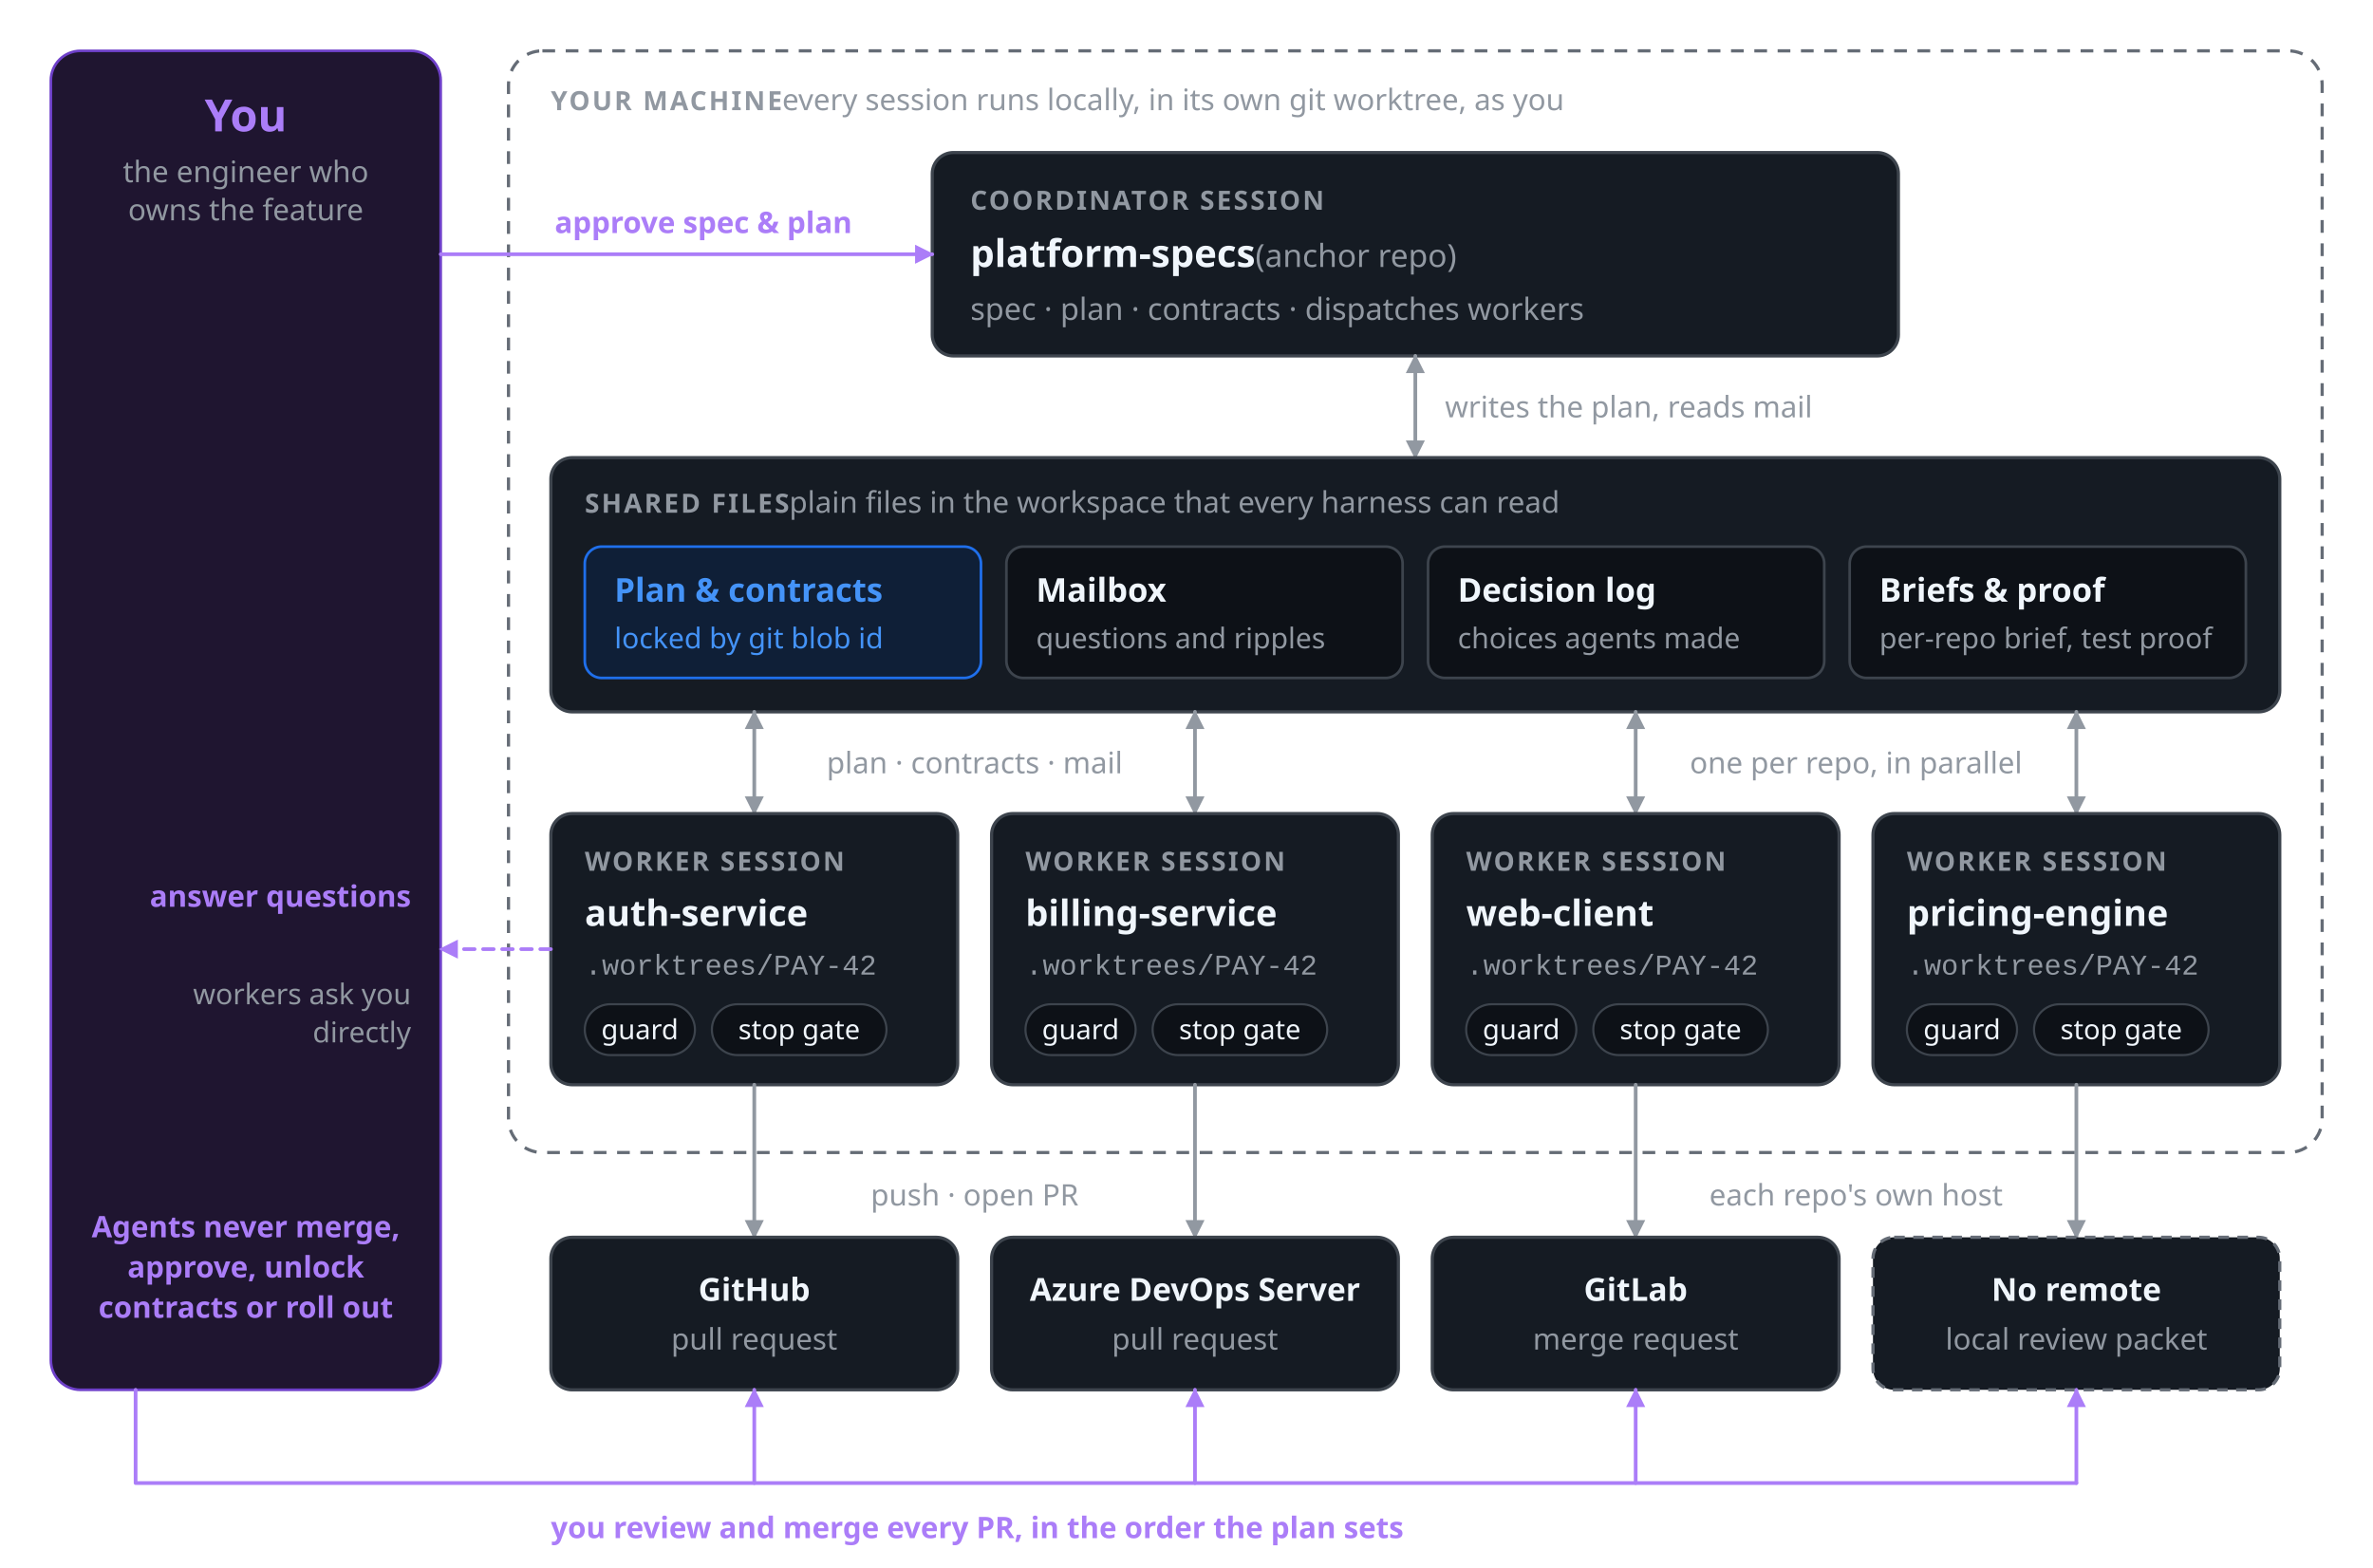
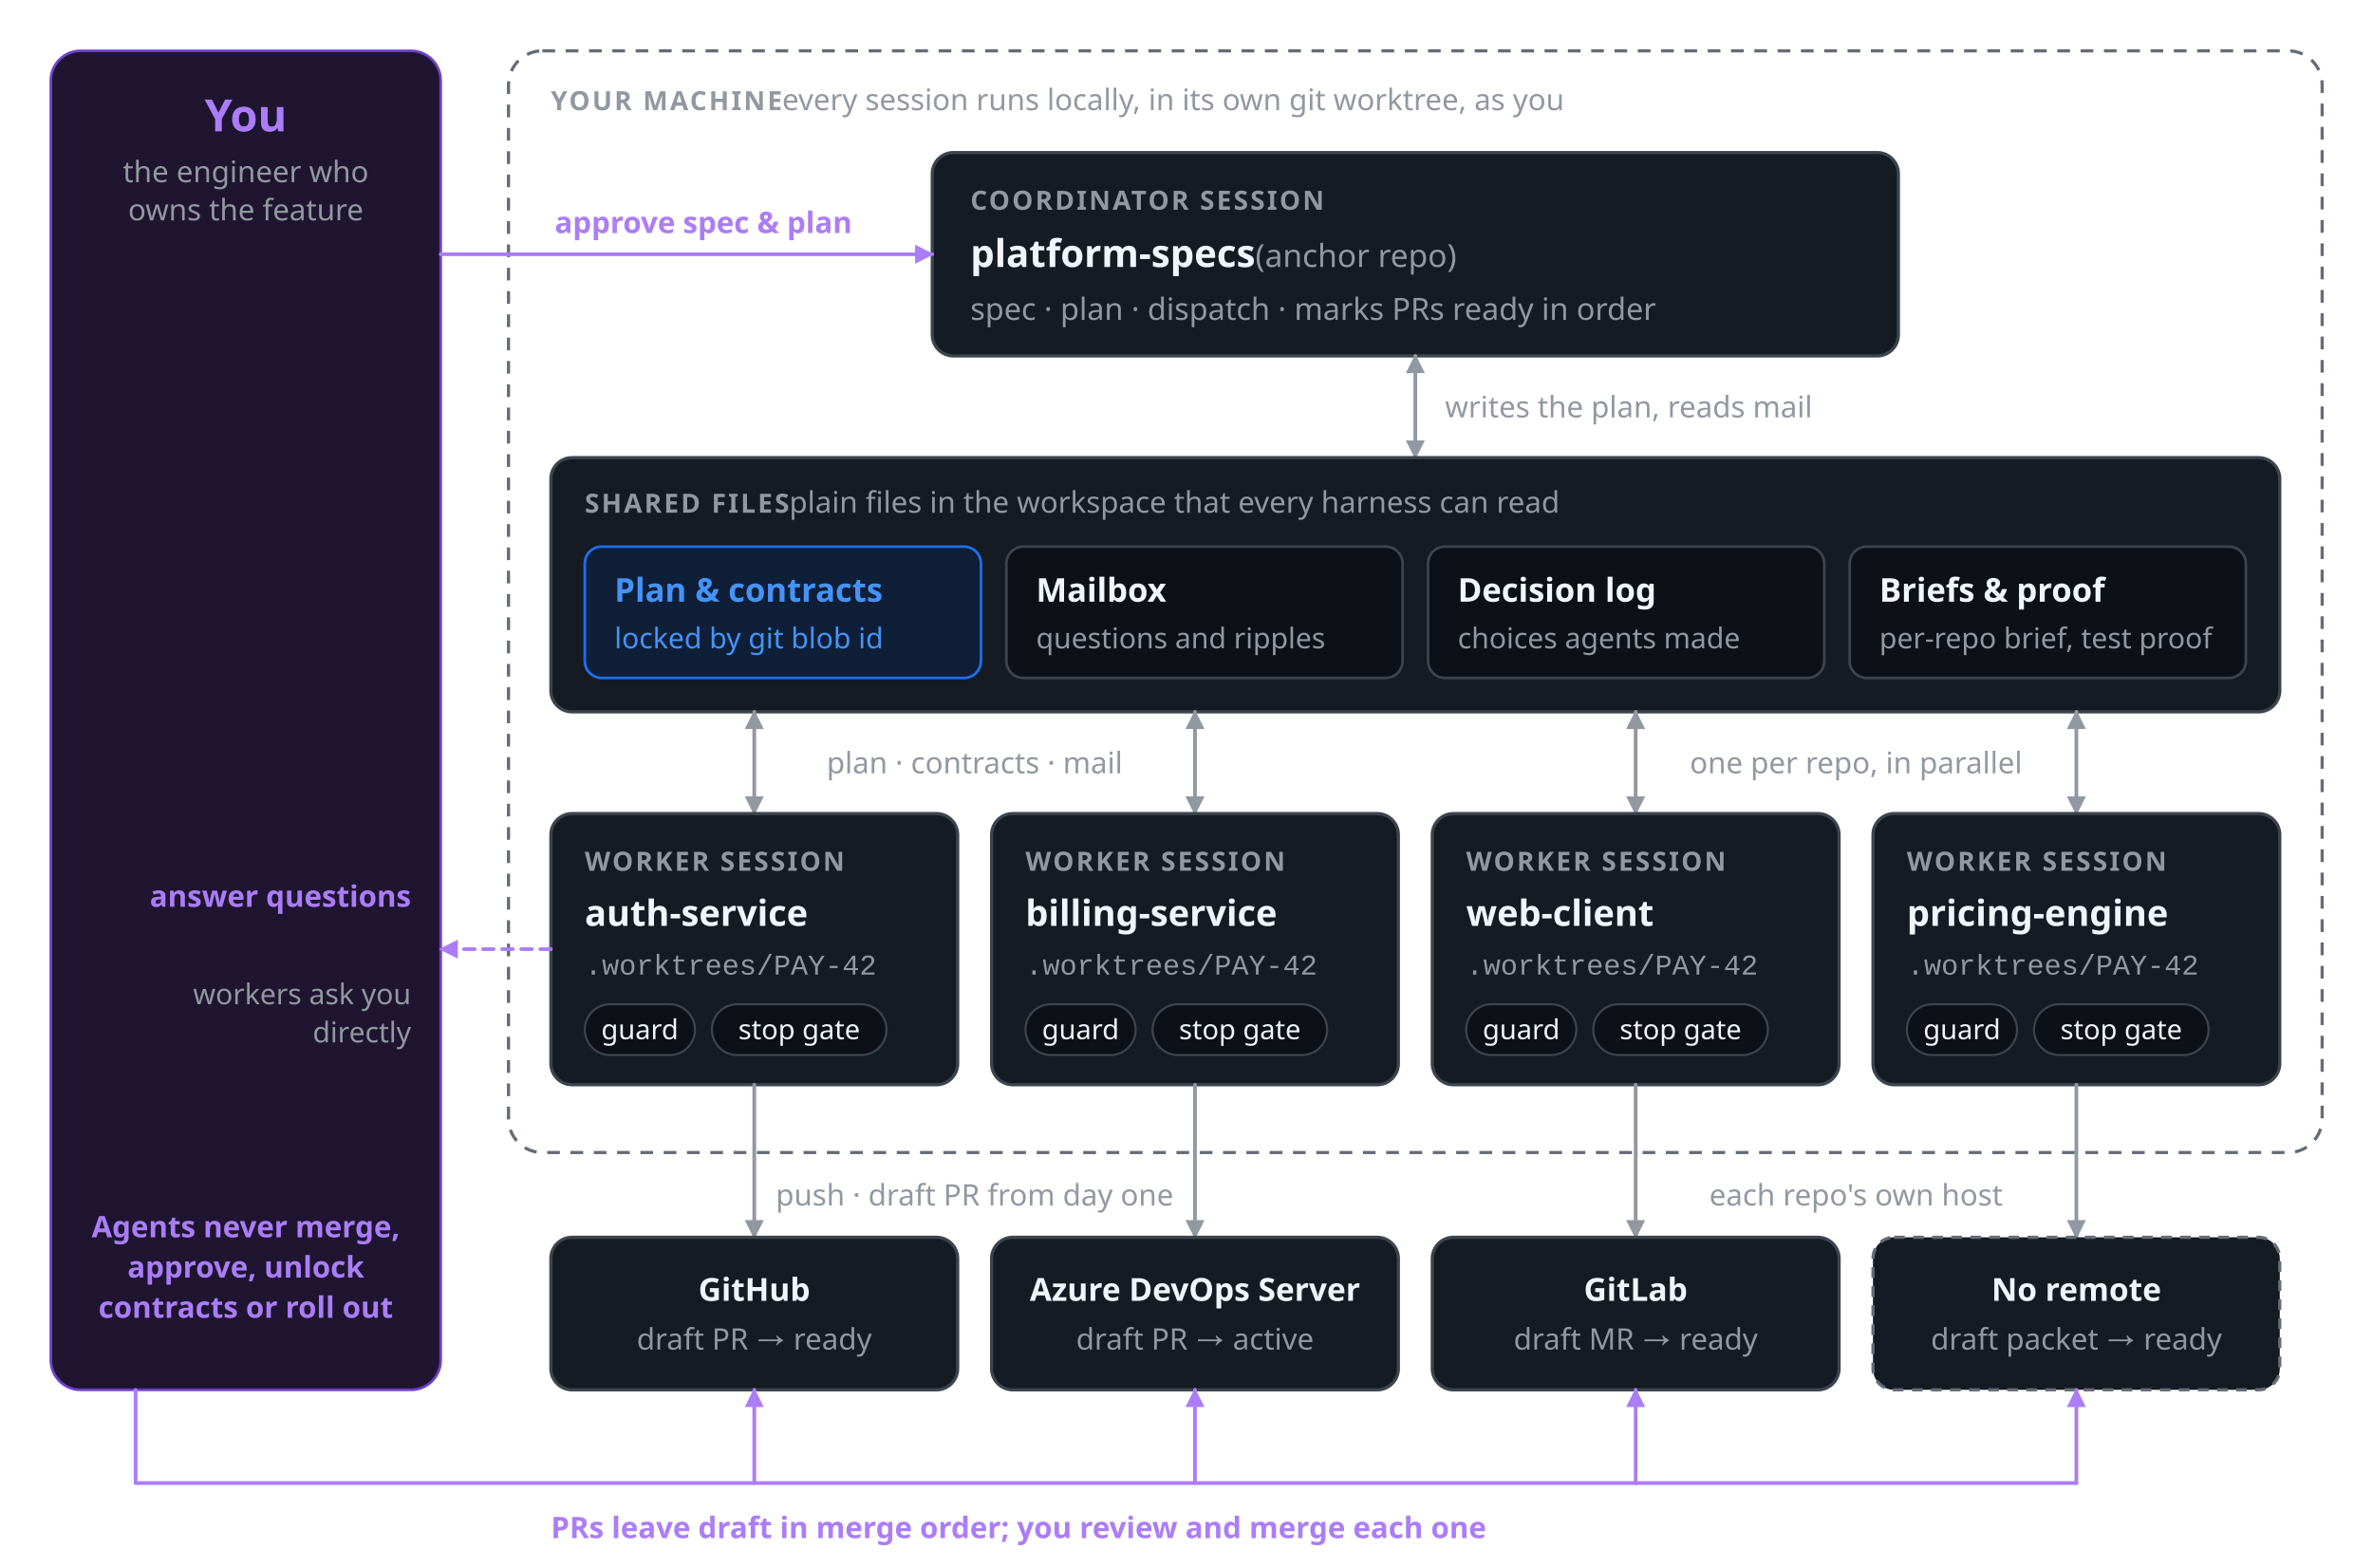
<svg xmlns="http://www.w3.org/2000/svg" viewBox="0 0 1120 740" width="1120" height="740" role="img" aria-labelledby="title desc">
  <defs>
    <marker id="flow-end" viewBox="0 0 10 10" refX="9" refY="5" markerWidth="9" markerHeight="9" markerUnits="userSpaceOnUse" orient="auto">
      <path d="M0,0 L10,5 L0,10 z" fill="#9198a1" />
    </marker>
    <marker id="flow-start" viewBox="0 0 10 10" refX="1" refY="5" markerWidth="9" markerHeight="9" markerUnits="userSpaceOnUse" orient="auto">
      <path d="M10,0 L0,5 L10,10 z" fill="#9198a1" />
    </marker>
    <marker id="human-end" viewBox="0 0 10 10" refX="9" refY="5" markerWidth="9" markerHeight="9" markerUnits="userSpaceOnUse" orient="auto">
      <path d="M0,0 L10,5 L0,10 z" fill="#ab7df8" />
    </marker>
    <marker id="human-start" viewBox="0 0 10 10" refX="1" refY="5" markerWidth="9" markerHeight="9" markerUnits="userSpaceOnUse" orient="auto">
      <path d="M10,0 L0,5 L10,10 z" fill="#ab7df8" />
    </marker>
  </defs>
  <rect x="24" y="24" width="184" height="632" rx="14" fill="#1f1530" stroke="#6e40c9" stroke-width="1.25" />
  <text x="116.0" y="62" font-family="-apple-system, BlinkMacSystemFont, 'Segoe UI', 'Noto Sans', Helvetica, Arial, sans-serif" font-size="21" font-weight="700" fill="#ab7df8" text-anchor="middle">You</text>
  <text x="116.0" y="86" font-family="-apple-system, BlinkMacSystemFont, 'Segoe UI', 'Noto Sans', Helvetica, Arial, sans-serif" font-size="14" font-weight="400" fill="#9198a1" text-anchor="middle">the engineer who</text>
  <text x="116.0" y="104" font-family="-apple-system, BlinkMacSystemFont, 'Segoe UI', 'Noto Sans', Helvetica, Arial, sans-serif" font-size="14" font-weight="400" fill="#9198a1" text-anchor="middle">owns the feature</text>
  <text x="116.0" y="584" font-family="-apple-system, BlinkMacSystemFont, 'Segoe UI', 'Noto Sans', Helvetica, Arial, sans-serif" font-size="14" font-weight="600" fill="#ab7df8" text-anchor="middle">Agents never merge,</text>
  <text x="116.0" y="603" font-family="-apple-system, BlinkMacSystemFont, 'Segoe UI', 'Noto Sans', Helvetica, Arial, sans-serif" font-size="14" font-weight="600" fill="#ab7df8" text-anchor="middle">approve, unlock</text>
  <text x="116.0" y="622" font-family="-apple-system, BlinkMacSystemFont, 'Segoe UI', 'Noto Sans', Helvetica, Arial, sans-serif" font-size="14" font-weight="600" fill="#ab7df8" text-anchor="middle">contracts or roll out</text>
  <rect x="240" y="24" width="856" height="520" rx="16" fill="none" stroke="#656c76" stroke-width="1.5" stroke-dasharray="6 5" />
  <text x="260" y="52" font-family="-apple-system, BlinkMacSystemFont, 'Segoe UI', 'Noto Sans', Helvetica, Arial, sans-serif" font-size="12.5" font-weight="600" fill="#9198a1" text-anchor="start" letter-spacing="0.08em">YOUR MACHINE<tspan font-size="14" font-weight="400" fill="#9198a1" letter-spacing="normal">  every session runs locally, in its own git worktree, as you</tspan>
  </text>
  <rect x="440" y="72" width="456" height="96" rx="10" fill="#151b23" stroke="#3d444d" stroke-width="1.5" />
  <text x="458" y="99" font-family="-apple-system, BlinkMacSystemFont, 'Segoe UI', 'Noto Sans', Helvetica, Arial, sans-serif" font-size="12.5" font-weight="600" fill="#9198a1" text-anchor="start" letter-spacing="0.08em">COORDINATOR SESSION</text>
  <text x="458" y="126" font-family="-apple-system, BlinkMacSystemFont, 'Segoe UI', 'Noto Sans', Helvetica, Arial, sans-serif" font-size="18" font-weight="700" fill="#f0f6fc" text-anchor="start">platform-specs<tspan font-size="15" font-weight="400" fill="#9198a1" letter-spacing="normal"> (anchor repo)</tspan>
  </text>
-   <text x="458" y="151" font-family="-apple-system, BlinkMacSystemFont, 'Segoe UI', 'Noto Sans', Helvetica, Arial, sans-serif" font-size="14.5" font-weight="400" fill="#9198a1" text-anchor="start">spec · plan · contracts · dispatches workers</text>
+   <text x="458" y="151" font-family="-apple-system, BlinkMacSystemFont, 'Segoe UI', 'Noto Sans', Helvetica, Arial, sans-serif" font-size="14.5" font-weight="400" fill="#9198a1" text-anchor="start">spec · plan · dispatch · marks PRs ready in order</text>
  <polyline points="208,120 440,120" fill="none" stroke="#ab7df8" stroke-width="1.75" stroke-linejoin="round" stroke-linecap="round" marker-end="url(#human-end)" />
  <text x="332.0" y="110" font-family="-apple-system, BlinkMacSystemFont, 'Segoe UI', 'Noto Sans', Helvetica, Arial, sans-serif" font-size="14" font-weight="600" fill="#ab7df8" text-anchor="middle">approve spec &amp; plan</text>
  <polyline points="668,168 668,216" fill="none" stroke="#9198a1" stroke-width="1.75" stroke-linejoin="round" stroke-linecap="round" marker-end="url(#flow-end)" marker-start="url(#flow-start)" />
  <text x="682" y="197.0" font-family="-apple-system, BlinkMacSystemFont, 'Segoe UI', 'Noto Sans', Helvetica, Arial, sans-serif" font-size="14" font-weight="400" fill="#9198a1" text-anchor="start">writes the plan, reads mail</text>
  <rect x="260" y="216" width="816" height="120" rx="10" fill="#151b23" stroke="#3d444d" stroke-width="1.5" />
  <text x="276" y="242" font-family="-apple-system, BlinkMacSystemFont, 'Segoe UI', 'Noto Sans', Helvetica, Arial, sans-serif" font-size="12.5" font-weight="600" fill="#9198a1" text-anchor="start" letter-spacing="0.08em">SHARED FILES<tspan font-size="14" font-weight="400" fill="#9198a1" letter-spacing="normal">  plain files in the workspace that every harness can read</tspan>
  </text>
  <rect x="276.0" y="258" width="187.0" height="62" rx="8" fill="#0f1f37" stroke="#1f6feb" stroke-width="1.25" />
  <text x="290.0" y="284" font-family="-apple-system, BlinkMacSystemFont, 'Segoe UI', 'Noto Sans', Helvetica, Arial, sans-serif" font-size="15.5" font-weight="700" fill="#4493f8" text-anchor="start">Plan &amp; contracts</text>
  <text x="290.0" y="306" font-family="-apple-system, BlinkMacSystemFont, 'Segoe UI', 'Noto Sans', Helvetica, Arial, sans-serif" font-size="13.5" font-weight="400" fill="#4493f8" text-anchor="start">locked by git blob id</text>
  <rect x="475.0" y="258" width="187.0" height="62" rx="8" fill="#0d1117" stroke="#3d444d" stroke-width="1.25" />
  <text x="489.0" y="284" font-family="-apple-system, BlinkMacSystemFont, 'Segoe UI', 'Noto Sans', Helvetica, Arial, sans-serif" font-size="15.5" font-weight="700" fill="#f0f6fc" text-anchor="start">Mailbox</text>
  <text x="489.0" y="306" font-family="-apple-system, BlinkMacSystemFont, 'Segoe UI', 'Noto Sans', Helvetica, Arial, sans-serif" font-size="13.5" font-weight="400" fill="#9198a1" text-anchor="start">questions and ripples</text>
  <rect x="674.0" y="258" width="187.0" height="62" rx="8" fill="#0d1117" stroke="#3d444d" stroke-width="1.25" />
  <text x="688.0" y="284" font-family="-apple-system, BlinkMacSystemFont, 'Segoe UI', 'Noto Sans', Helvetica, Arial, sans-serif" font-size="15.5" font-weight="700" fill="#f0f6fc" text-anchor="start">Decision log</text>
  <text x="688.0" y="306" font-family="-apple-system, BlinkMacSystemFont, 'Segoe UI', 'Noto Sans', Helvetica, Arial, sans-serif" font-size="13.5" font-weight="400" fill="#9198a1" text-anchor="start">choices agents made</text>
  <rect x="873.0" y="258" width="187.0" height="62" rx="8" fill="#0d1117" stroke="#3d444d" stroke-width="1.25" />
  <text x="887.0" y="284" font-family="-apple-system, BlinkMacSystemFont, 'Segoe UI', 'Noto Sans', Helvetica, Arial, sans-serif" font-size="15.5" font-weight="700" fill="#f0f6fc" text-anchor="start">Briefs &amp; proof</text>
  <text x="887.0" y="306" font-family="-apple-system, BlinkMacSystemFont, 'Segoe UI', 'Noto Sans', Helvetica, Arial, sans-serif" font-size="13.5" font-weight="400" fill="#9198a1" text-anchor="start">per-repo brief, test proof</text>
  <polyline points="356,336 356,384" fill="none" stroke="#9198a1" stroke-width="1.75" stroke-linejoin="round" stroke-linecap="round" marker-end="url(#flow-end)" marker-start="url(#flow-start)" />
  <polyline points="564,336 564,384" fill="none" stroke="#9198a1" stroke-width="1.75" stroke-linejoin="round" stroke-linecap="round" marker-end="url(#flow-end)" marker-start="url(#flow-start)" />
  <polyline points="772,336 772,384" fill="none" stroke="#9198a1" stroke-width="1.75" stroke-linejoin="round" stroke-linecap="round" marker-end="url(#flow-end)" marker-start="url(#flow-start)" />
  <polyline points="980,336 980,384" fill="none" stroke="#9198a1" stroke-width="1.75" stroke-linejoin="round" stroke-linecap="round" marker-end="url(#flow-end)" marker-start="url(#flow-start)" />
  <text x="460.0" y="365.0" font-family="-apple-system, BlinkMacSystemFont, 'Segoe UI', 'Noto Sans', Helvetica, Arial, sans-serif" font-size="14" font-weight="400" fill="#9198a1" text-anchor="middle">plan · contracts · mail</text>
  <text x="876.0" y="365.0" font-family="-apple-system, BlinkMacSystemFont, 'Segoe UI', 'Noto Sans', Helvetica, Arial, sans-serif" font-size="14" font-weight="400" fill="#9198a1" text-anchor="middle">one per repo, in parallel</text>
  <rect x="260" y="384" width="192" height="128" rx="10" fill="#151b23" stroke="#3d444d" stroke-width="1.5" />
  <text x="276" y="411" font-family="-apple-system, BlinkMacSystemFont, 'Segoe UI', 'Noto Sans', Helvetica, Arial, sans-serif" font-size="12.5" font-weight="600" fill="#9198a1" text-anchor="start" letter-spacing="0.08em">WORKER SESSION</text>
  <text x="276" y="437" font-family="-apple-system, BlinkMacSystemFont, 'Segoe UI', 'Noto Sans', Helvetica, Arial, sans-serif" font-size="17" font-weight="700" fill="#f0f6fc" text-anchor="start">auth-service</text>
  <text x="276" y="460" font-family="ui-monospace, SFMono-Regular, 'SF Mono', Menlo, Consolas, 'Liberation Mono', monospace" font-size="13.5" font-weight="400" fill="#9198a1" text-anchor="start">.worktrees/PAY-42</text>
  <rect x="276" y="474" width="52.0" height="24" rx="12" fill="#0d1117" stroke="#3d444d" stroke-width="1" />
  <text x="302.0" y="490.5" font-family="-apple-system, BlinkMacSystemFont, 'Segoe UI', 'Noto Sans', Helvetica, Arial, sans-serif" font-size="13" font-weight="500" fill="#f0f6fc" text-anchor="middle">guard</text>
  <rect x="336.0" y="474" width="82.4" height="24" rx="12" fill="#0d1117" stroke="#3d444d" stroke-width="1" />
  <text x="377.2" y="490.5" font-family="-apple-system, BlinkMacSystemFont, 'Segoe UI', 'Noto Sans', Helvetica, Arial, sans-serif" font-size="13" font-weight="500" fill="#f0f6fc" text-anchor="middle">stop gate</text>
  <rect x="468" y="384" width="192" height="128" rx="10" fill="#151b23" stroke="#3d444d" stroke-width="1.5" />
  <text x="484" y="411" font-family="-apple-system, BlinkMacSystemFont, 'Segoe UI', 'Noto Sans', Helvetica, Arial, sans-serif" font-size="12.5" font-weight="600" fill="#9198a1" text-anchor="start" letter-spacing="0.08em">WORKER SESSION</text>
  <text x="484" y="437" font-family="-apple-system, BlinkMacSystemFont, 'Segoe UI', 'Noto Sans', Helvetica, Arial, sans-serif" font-size="17" font-weight="700" fill="#f0f6fc" text-anchor="start">billing-service</text>
  <text x="484" y="460" font-family="ui-monospace, SFMono-Regular, 'SF Mono', Menlo, Consolas, 'Liberation Mono', monospace" font-size="13.5" font-weight="400" fill="#9198a1" text-anchor="start">.worktrees/PAY-42</text>
  <rect x="484" y="474" width="52.0" height="24" rx="12" fill="#0d1117" stroke="#3d444d" stroke-width="1" />
  <text x="510.0" y="490.5" font-family="-apple-system, BlinkMacSystemFont, 'Segoe UI', 'Noto Sans', Helvetica, Arial, sans-serif" font-size="13" font-weight="500" fill="#f0f6fc" text-anchor="middle">guard</text>
  <rect x="544.0" y="474" width="82.4" height="24" rx="12" fill="#0d1117" stroke="#3d444d" stroke-width="1" />
  <text x="585.2" y="490.5" font-family="-apple-system, BlinkMacSystemFont, 'Segoe UI', 'Noto Sans', Helvetica, Arial, sans-serif" font-size="13" font-weight="500" fill="#f0f6fc" text-anchor="middle">stop gate</text>
  <rect x="676" y="384" width="192" height="128" rx="10" fill="#151b23" stroke="#3d444d" stroke-width="1.5" />
  <text x="692" y="411" font-family="-apple-system, BlinkMacSystemFont, 'Segoe UI', 'Noto Sans', Helvetica, Arial, sans-serif" font-size="12.5" font-weight="600" fill="#9198a1" text-anchor="start" letter-spacing="0.08em">WORKER SESSION</text>
  <text x="692" y="437" font-family="-apple-system, BlinkMacSystemFont, 'Segoe UI', 'Noto Sans', Helvetica, Arial, sans-serif" font-size="17" font-weight="700" fill="#f0f6fc" text-anchor="start">web-client</text>
  <text x="692" y="460" font-family="ui-monospace, SFMono-Regular, 'SF Mono', Menlo, Consolas, 'Liberation Mono', monospace" font-size="13.5" font-weight="400" fill="#9198a1" text-anchor="start">.worktrees/PAY-42</text>
  <rect x="692" y="474" width="52.0" height="24" rx="12" fill="#0d1117" stroke="#3d444d" stroke-width="1" />
  <text x="718.0" y="490.5" font-family="-apple-system, BlinkMacSystemFont, 'Segoe UI', 'Noto Sans', Helvetica, Arial, sans-serif" font-size="13" font-weight="500" fill="#f0f6fc" text-anchor="middle">guard</text>
  <rect x="752.0" y="474" width="82.4" height="24" rx="12" fill="#0d1117" stroke="#3d444d" stroke-width="1" />
  <text x="793.2" y="490.5" font-family="-apple-system, BlinkMacSystemFont, 'Segoe UI', 'Noto Sans', Helvetica, Arial, sans-serif" font-size="13" font-weight="500" fill="#f0f6fc" text-anchor="middle">stop gate</text>
  <rect x="884" y="384" width="192" height="128" rx="10" fill="#151b23" stroke="#3d444d" stroke-width="1.5" />
  <text x="900" y="411" font-family="-apple-system, BlinkMacSystemFont, 'Segoe UI', 'Noto Sans', Helvetica, Arial, sans-serif" font-size="12.5" font-weight="600" fill="#9198a1" text-anchor="start" letter-spacing="0.08em">WORKER SESSION</text>
  <text x="900" y="437" font-family="-apple-system, BlinkMacSystemFont, 'Segoe UI', 'Noto Sans', Helvetica, Arial, sans-serif" font-size="17" font-weight="700" fill="#f0f6fc" text-anchor="start">pricing-engine</text>
  <text x="900" y="460" font-family="ui-monospace, SFMono-Regular, 'SF Mono', Menlo, Consolas, 'Liberation Mono', monospace" font-size="13.5" font-weight="400" fill="#9198a1" text-anchor="start">.worktrees/PAY-42</text>
  <rect x="900" y="474" width="52.0" height="24" rx="12" fill="#0d1117" stroke="#3d444d" stroke-width="1" />
  <text x="926.0" y="490.5" font-family="-apple-system, BlinkMacSystemFont, 'Segoe UI', 'Noto Sans', Helvetica, Arial, sans-serif" font-size="13" font-weight="500" fill="#f0f6fc" text-anchor="middle">guard</text>
  <rect x="960.0" y="474" width="82.4" height="24" rx="12" fill="#0d1117" stroke="#3d444d" stroke-width="1" />
  <text x="1001.2" y="490.5" font-family="-apple-system, BlinkMacSystemFont, 'Segoe UI', 'Noto Sans', Helvetica, Arial, sans-serif" font-size="13" font-weight="500" fill="#f0f6fc" text-anchor="middle">stop gate</text>
  <polyline points="260,448 208,448" fill="none" stroke="#ab7df8" stroke-width="1.75" stroke-linejoin="round" stroke-linecap="round" stroke-dasharray="5 4" marker-end="url(#human-end)" />
  <text x="194" y="428" font-family="-apple-system, BlinkMacSystemFont, 'Segoe UI', 'Noto Sans', Helvetica, Arial, sans-serif" font-size="14" font-weight="600" fill="#ab7df8" text-anchor="end">answer questions</text>
  <text x="194" y="474" font-family="-apple-system, BlinkMacSystemFont, 'Segoe UI', 'Noto Sans', Helvetica, Arial, sans-serif" font-size="13.5" font-weight="400" fill="#9198a1" text-anchor="end">workers ask you</text>
  <text x="194" y="492" font-family="-apple-system, BlinkMacSystemFont, 'Segoe UI', 'Noto Sans', Helvetica, Arial, sans-serif" font-size="13.5" font-weight="400" fill="#9198a1" text-anchor="end">directly</text>
  <polyline points="356,512 356,584" fill="none" stroke="#9198a1" stroke-width="1.75" stroke-linejoin="round" stroke-linecap="round" marker-end="url(#flow-end)" />
  <polyline points="564,512 564,584" fill="none" stroke="#9198a1" stroke-width="1.75" stroke-linejoin="round" stroke-linecap="round" marker-end="url(#flow-end)" />
  <polyline points="772,512 772,584" fill="none" stroke="#9198a1" stroke-width="1.75" stroke-linejoin="round" stroke-linecap="round" marker-end="url(#flow-end)" />
  <polyline points="980,512 980,584" fill="none" stroke="#9198a1" stroke-width="1.75" stroke-linejoin="round" stroke-linecap="round" marker-end="url(#flow-end)" />
-   <text x="460.0" y="569.0" font-family="-apple-system, BlinkMacSystemFont, 'Segoe UI', 'Noto Sans', Helvetica, Arial, sans-serif" font-size="14" font-weight="400" fill="#9198a1" text-anchor="middle">push · open PR</text>
+   <text x="460.0" y="569.0" font-family="-apple-system, BlinkMacSystemFont, 'Segoe UI', 'Noto Sans', Helvetica, Arial, sans-serif" font-size="14" font-weight="400" fill="#9198a1" text-anchor="middle">push · draft PR from day one</text>
  <text x="876.0" y="569.0" font-family="-apple-system, BlinkMacSystemFont, 'Segoe UI', 'Noto Sans', Helvetica, Arial, sans-serif" font-size="14" font-weight="400" fill="#9198a1" text-anchor="middle">each repo's own host</text>
  <rect x="260" y="584" width="192" height="72" rx="10" fill="#151b23" stroke="#3d444d" stroke-width="1.5" />
  <text x="356.0" y="614" font-family="-apple-system, BlinkMacSystemFont, 'Segoe UI', 'Noto Sans', Helvetica, Arial, sans-serif" font-size="15" font-weight="700" fill="#f0f6fc" text-anchor="middle">GitHub</text>
-   <text x="356.0" y="637" font-family="-apple-system, BlinkMacSystemFont, 'Segoe UI', 'Noto Sans', Helvetica, Arial, sans-serif" font-size="14" font-weight="400" fill="#9198a1" text-anchor="middle">pull request</text>
+   <text x="356.0" y="637" font-family="-apple-system, BlinkMacSystemFont, 'Segoe UI', 'Noto Sans', Helvetica, Arial, sans-serif" font-size="14" font-weight="400" fill="#9198a1" text-anchor="middle">draft PR → ready</text>
  <rect x="468" y="584" width="192" height="72" rx="10" fill="#151b23" stroke="#3d444d" stroke-width="1.5" />
  <text x="564.0" y="614" font-family="-apple-system, BlinkMacSystemFont, 'Segoe UI', 'Noto Sans', Helvetica, Arial, sans-serif" font-size="15" font-weight="700" fill="#f0f6fc" text-anchor="middle">Azure DevOps Server</text>
-   <text x="564.0" y="637" font-family="-apple-system, BlinkMacSystemFont, 'Segoe UI', 'Noto Sans', Helvetica, Arial, sans-serif" font-size="14" font-weight="400" fill="#9198a1" text-anchor="middle">pull request</text>
+   <text x="564.0" y="637" font-family="-apple-system, BlinkMacSystemFont, 'Segoe UI', 'Noto Sans', Helvetica, Arial, sans-serif" font-size="14" font-weight="400" fill="#9198a1" text-anchor="middle">draft PR → active</text>
  <rect x="676" y="584" width="192" height="72" rx="10" fill="#151b23" stroke="#3d444d" stroke-width="1.5" />
  <text x="772.0" y="614" font-family="-apple-system, BlinkMacSystemFont, 'Segoe UI', 'Noto Sans', Helvetica, Arial, sans-serif" font-size="15" font-weight="700" fill="#f0f6fc" text-anchor="middle">GitLab</text>
-   <text x="772.0" y="637" font-family="-apple-system, BlinkMacSystemFont, 'Segoe UI', 'Noto Sans', Helvetica, Arial, sans-serif" font-size="14" font-weight="400" fill="#9198a1" text-anchor="middle">merge request</text>
+   <text x="772.0" y="637" font-family="-apple-system, BlinkMacSystemFont, 'Segoe UI', 'Noto Sans', Helvetica, Arial, sans-serif" font-size="14" font-weight="400" fill="#9198a1" text-anchor="middle">draft MR → ready</text>
  <rect x="884" y="584" width="192" height="72" rx="10" fill="#151b23" stroke="#656c76" stroke-width="1.5" stroke-dasharray="5 4" />
  <text x="980.0" y="614" font-family="-apple-system, BlinkMacSystemFont, 'Segoe UI', 'Noto Sans', Helvetica, Arial, sans-serif" font-size="15" font-weight="700" fill="#f0f6fc" text-anchor="middle">No remote</text>
-   <text x="980.0" y="637" font-family="-apple-system, BlinkMacSystemFont, 'Segoe UI', 'Noto Sans', Helvetica, Arial, sans-serif" font-size="14" font-weight="400" fill="#9198a1" text-anchor="middle">local review packet</text>
+   <text x="980.0" y="637" font-family="-apple-system, BlinkMacSystemFont, 'Segoe UI', 'Noto Sans', Helvetica, Arial, sans-serif" font-size="14" font-weight="400" fill="#9198a1" text-anchor="middle">draft packet → ready</text>
  <polyline points="64,656 64,700 980,700" fill="none" stroke="#ab7df8" stroke-width="1.75" stroke-linejoin="round" stroke-linecap="round" />
  <polyline points="356,700 356,656" fill="none" stroke="#ab7df8" stroke-width="1.75" stroke-linejoin="round" stroke-linecap="round" marker-end="url(#human-end)" />
  <polyline points="564,700 564,656" fill="none" stroke="#ab7df8" stroke-width="1.75" stroke-linejoin="round" stroke-linecap="round" marker-end="url(#human-end)" />
  <polyline points="772,700 772,656" fill="none" stroke="#ab7df8" stroke-width="1.75" stroke-linejoin="round" stroke-linecap="round" marker-end="url(#human-end)" />
  <polyline points="980,700 980,656" fill="none" stroke="#ab7df8" stroke-width="1.75" stroke-linejoin="round" stroke-linecap="round" marker-end="url(#human-end)" />
-   <text x="260" y="726" font-family="-apple-system, BlinkMacSystemFont, 'Segoe UI', 'Noto Sans', Helvetica, Arial, sans-serif" font-size="14" font-weight="600" fill="#ab7df8" text-anchor="start">you review and merge every PR, in the order the plan sets</text>
+   <text x="260" y="726" font-family="-apple-system, BlinkMacSystemFont, 'Segoe UI', 'Noto Sans', Helvetica, Arial, sans-serif" font-size="14" font-weight="600" fill="#ab7df8" text-anchor="start">PRs leave draft in merge order; you review and merge each one</text>
</svg>
